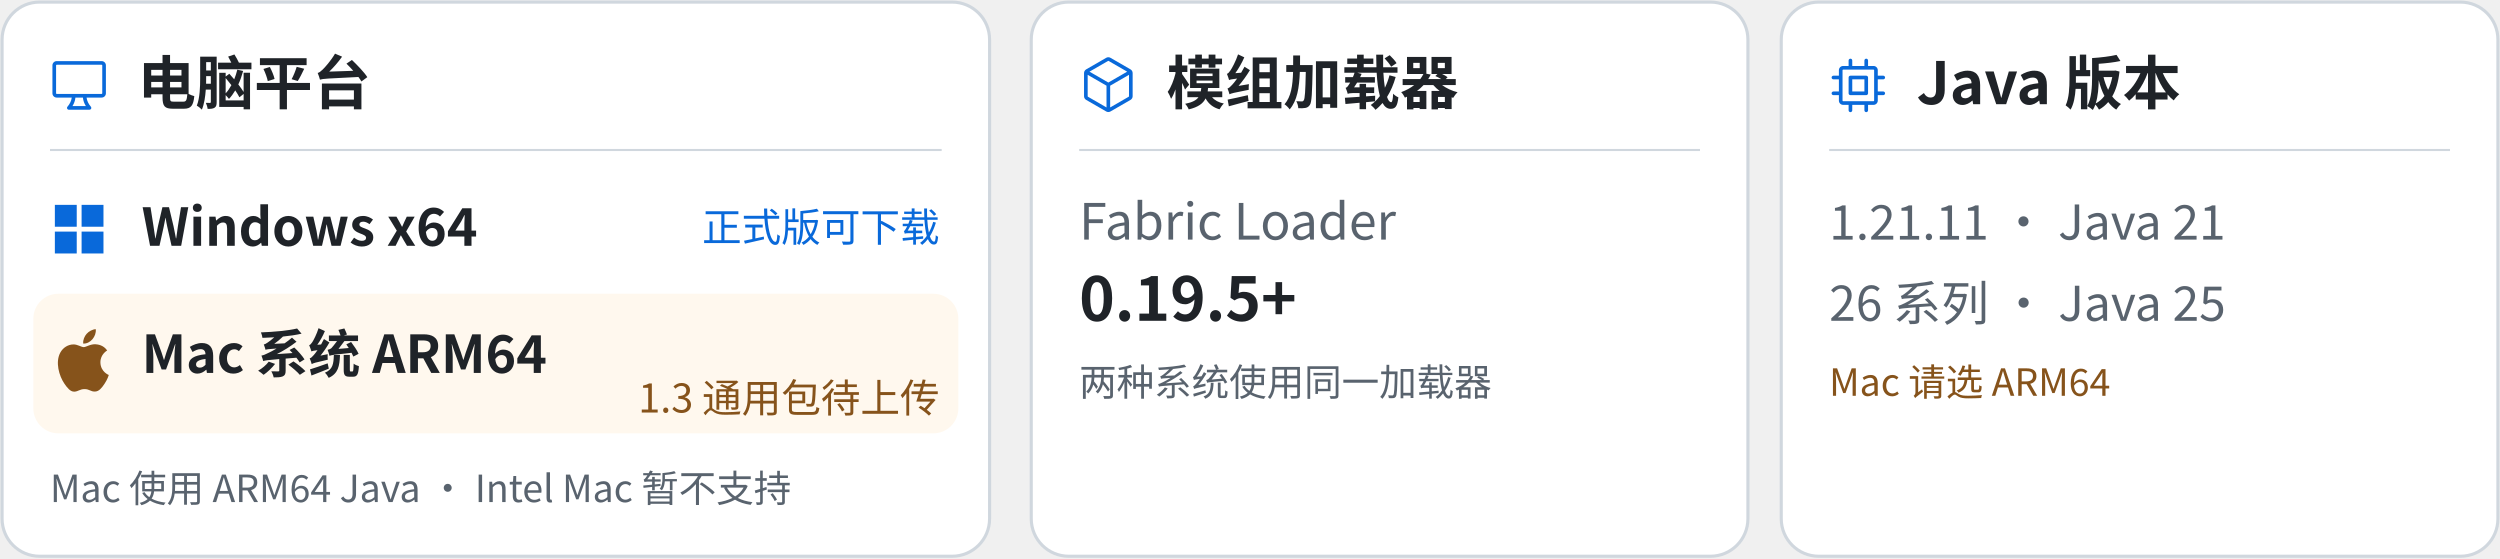
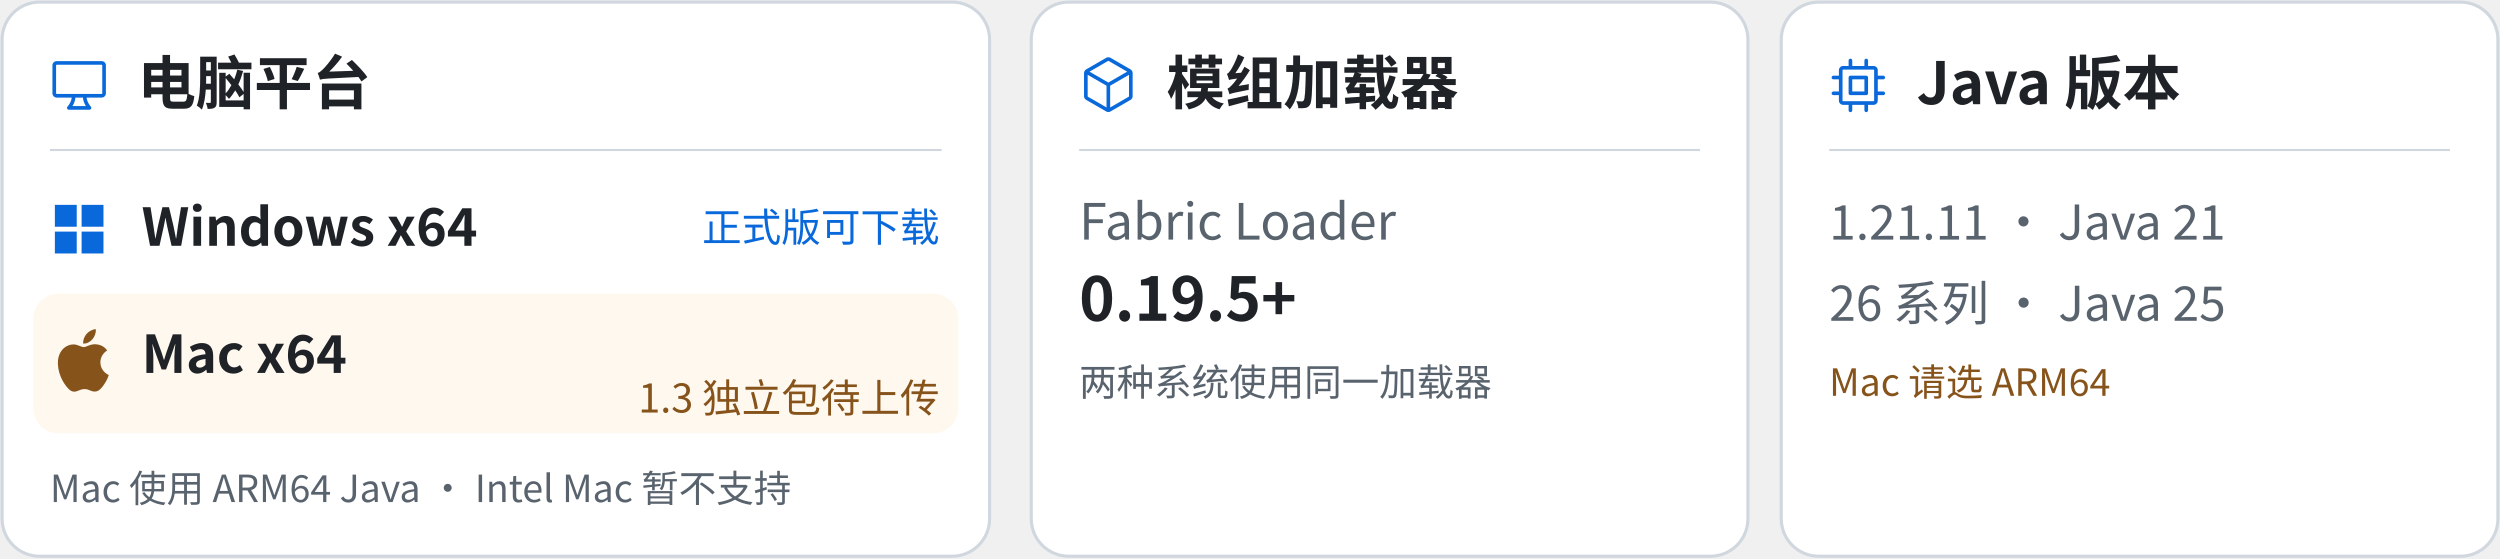
<svg xmlns="http://www.w3.org/2000/svg" width="1200" height="268" viewBox="0 0 1200 268" role="img" aria-labelledby="title desc">
  <g font-family="Segoe UI, Microsoft YaHei, Noto Sans CJK SC, PingFang SC, Arial, sans-serif">
    <rect x="1" y="1" width="474" height="266" rx="18" fill="#ffffff" stroke="#d0d7de" stroke-width="1.5" />
    <g transform="translate(24 27) scale(1.166667)" fill="#0969da">
      <path d="M8.954 17H2.75A1.75 1.75 0 0 1 1 15.25V3.75C1 2.784 1.784 2 2.75 2h18.5c.966 0 1.75.784 1.75 1.75v11.5A1.75 1.75 0 0 1 21.25 17h-6.204c.171 1.375.805 2.652 1.769 3.757A.752.752 0 0 1 16.25 22h-8.5a.75.75 0 0 1-.565-1.243c.964-1.105 1.598-2.382 1.769-3.757ZM21.5 3.75a.25.25 0 0 0-.25-.25H2.75a.25.25 0 0 0-.25.25v11.5c0 .138.112.25.25.25h18.5a.25.25 0 0 0 .25-.25ZM13.537 17h-3.074c-.126 1.266-.564 2.445-1.223 3.5h5.52c-.659-1.055-1.098-2.234-1.223-3.5Z" />
    </g>
    <text x="66" y="50" font-size="28" font-weight="650" fill="#1f2328">电脑平台</text>
    <path d="M24 72H452" stroke="#d0d7de" />
    <g transform="translate(24 96) scale(1.166667)" fill="#0969da">
      <path d="M2 2h9v9H2zm11 0h9v9h-9zM2 13h9v9H2zm11 0h9v9h-9z" />
    </g>
    <text x="68" y="118" font-size="25" font-weight="600" fill="#1f2328">Windows x64</text>
    <text x="451" y="116" text-anchor="end" font-size="19" fill="#0969da">正式版可下载</text>
    <rect x="16" y="141" width="444" height="67" rx="12" fill="#fff8ee" />
    <g transform="translate(25 158) scale(1.25)" fill="#86531b">
      <path d="M12.152 6.896c-.948 0-2.415-1.078-3.96-1.04-2.04.027-3.91 1.183-4.961 3.014-2.117 3.675-.546 9.103 1.519 12.09 1.013 1.454 2.208 3.09 3.792 3.039 1.52-.065 2.09-.987 3.935-.987 1.831 0 2.35.987 3.96.948 1.637-.026 2.676-1.48 3.676-2.948 1.156-1.688 1.636-3.325 1.662-3.415-.039-.013-3.182-1.221-3.22-4.857-.026-3.04 2.48-4.494 2.597-4.559-1.429-2.09-3.623-2.324-4.39-2.376-2-.156-3.675 1.09-4.61 1.09zM15.53 3.83c.843-1.012 1.4-2.427 1.245-3.83-1.207.052-2.662.805-3.532 1.818-.78.896-1.454 2.338-1.273 3.714 1.338.104 2.715-.688 3.559-1.701" />
    </g>
-     <text x="68" y="179" font-size="25" font-weight="600" fill="#1f2328">Mac 系统 ARM64</text>
-     <text x="451" y="198" text-anchor="end" font-size="19" fill="#86531b">1.3 通用包待上传</text>
+     <text x="68" y="179" font-size="25" font-weight="600" fill="#1f2328">Mac x64</text>
+     <text x="451" y="198" text-anchor="end" font-size="19" fill="#86531b">1.3 独立包待上传</text>
    <text x="24" y="241" font-size="18" fill="#59636e">Mac 使用 ARM64 Java · Intel Mac 暂不支持</text>
    <rect x="495" y="1" width="344" height="266" rx="18" fill="#ffffff" stroke="#d0d7de" stroke-width="1.5" />
    <g transform="translate(518 27) scale(1.166667)" fill="#0969da">
      <path d="M12.876.64V.639l8.25 4.763c.541.313.875.89.875 1.515v9.525a1.75 1.75 0 0 1-.875 1.516l-8.25 4.762a1.748 1.748 0 0 1-1.75 0l-8.25-4.763a1.75 1.75 0 0 1-.875-1.515V6.917c0-.625.334-1.202.875-1.515L11.126.64a1.748 1.748 0 0 1 1.75 0Zm-1 1.298L4.251 6.34l7.75 4.474 7.75-4.474-7.625-4.402a.248.248 0 0 0-.25 0Zm.875 19.123 7.625-4.402a.25.25 0 0 0 .125-.216V7.639l-7.75 4.474ZM3.501 7.64v8.803c0 .09.048.172.125.216l7.625 4.402v-8.947Z" />
    </g>
    <text x="560" y="50" font-size="28" font-weight="650" fill="#1f2328">模组加载器</text>
    <path d="M518 72H816" stroke="#d0d7de" />
    <text x="518" y="115" font-size="24" fill="#59636e">Fabric Loader</text>
    <text x="518" y="154" font-size="29" font-weight="600" fill="#1f2328">0.19.5+</text>
    <text x="518" y="190" font-size="18" fill="#59636e">两种系统使用同一加载器</text>
    <rect x="855" y="1" width="344" height="266" rx="18" fill="#ffffff" stroke="#d0d7de" stroke-width="1.5" />
    <g transform="translate(878 27) scale(1.166667)" fill="#0969da">
      <path d="M8.75 8h6.5a.75.75 0 0 1 .75.75v6.5a.75.75 0 0 1-.75.75h-6.5a.75.75 0 0 1-.75-.75v-6.5A.75.75 0 0 1 8.75 8Zm.75 6.5h5v-5h-5Z" />
      <path d="M15.25 1a.75.75 0 0 1 .75.75V4h2.25c.966 0 1.75.784 1.75 1.75V8h2.25a.75.75 0 0 1 0 1.5H20v5h2.25a.75.75 0 0 1 0 1.5H20v2.25A1.75 1.75 0 0 1 18.25 20H16v2.25a.75.75 0 0 1-1.5 0V20h-5v2.25a.75.75 0 0 1-1.5 0V20H5.75A1.75 1.75 0 0 1 4 18.25V16H1.75a.75.75 0 0 1 0-1.5H4v-5H1.75a.75.75 0 0 1 0-1.5H4V5.75C4 4.784 4.784 4 5.75 4H8V1.75a.75.75 0 0 1 1.5 0V4h5V1.75a.75.75 0 0 1 .75-.75Zm3 17.5a.25.25 0 0 0 .25-.25V5.75a.25.25 0 0 0-.25-.25H5.75a.25.25 0 0 0-.25.25v12.5c0 .138.112.25.25.25Z" />
    </g>
    <text x="920" y="50" font-size="28" font-weight="650" fill="#1f2328">Java 版本</text>
    <path d="M878 72H1176" stroke="#d0d7de" />
    <text x="878" y="115" font-size="23" fill="#59636e">1.21.11 · Java 21</text>
    <text x="878" y="154" font-size="23" fill="#59636e">26 系列 · Java 25</text>
    <text x="878" y="190" font-size="18" fill="#86531b">Mac 请选 ARM64</text>
  </g>
</svg>
